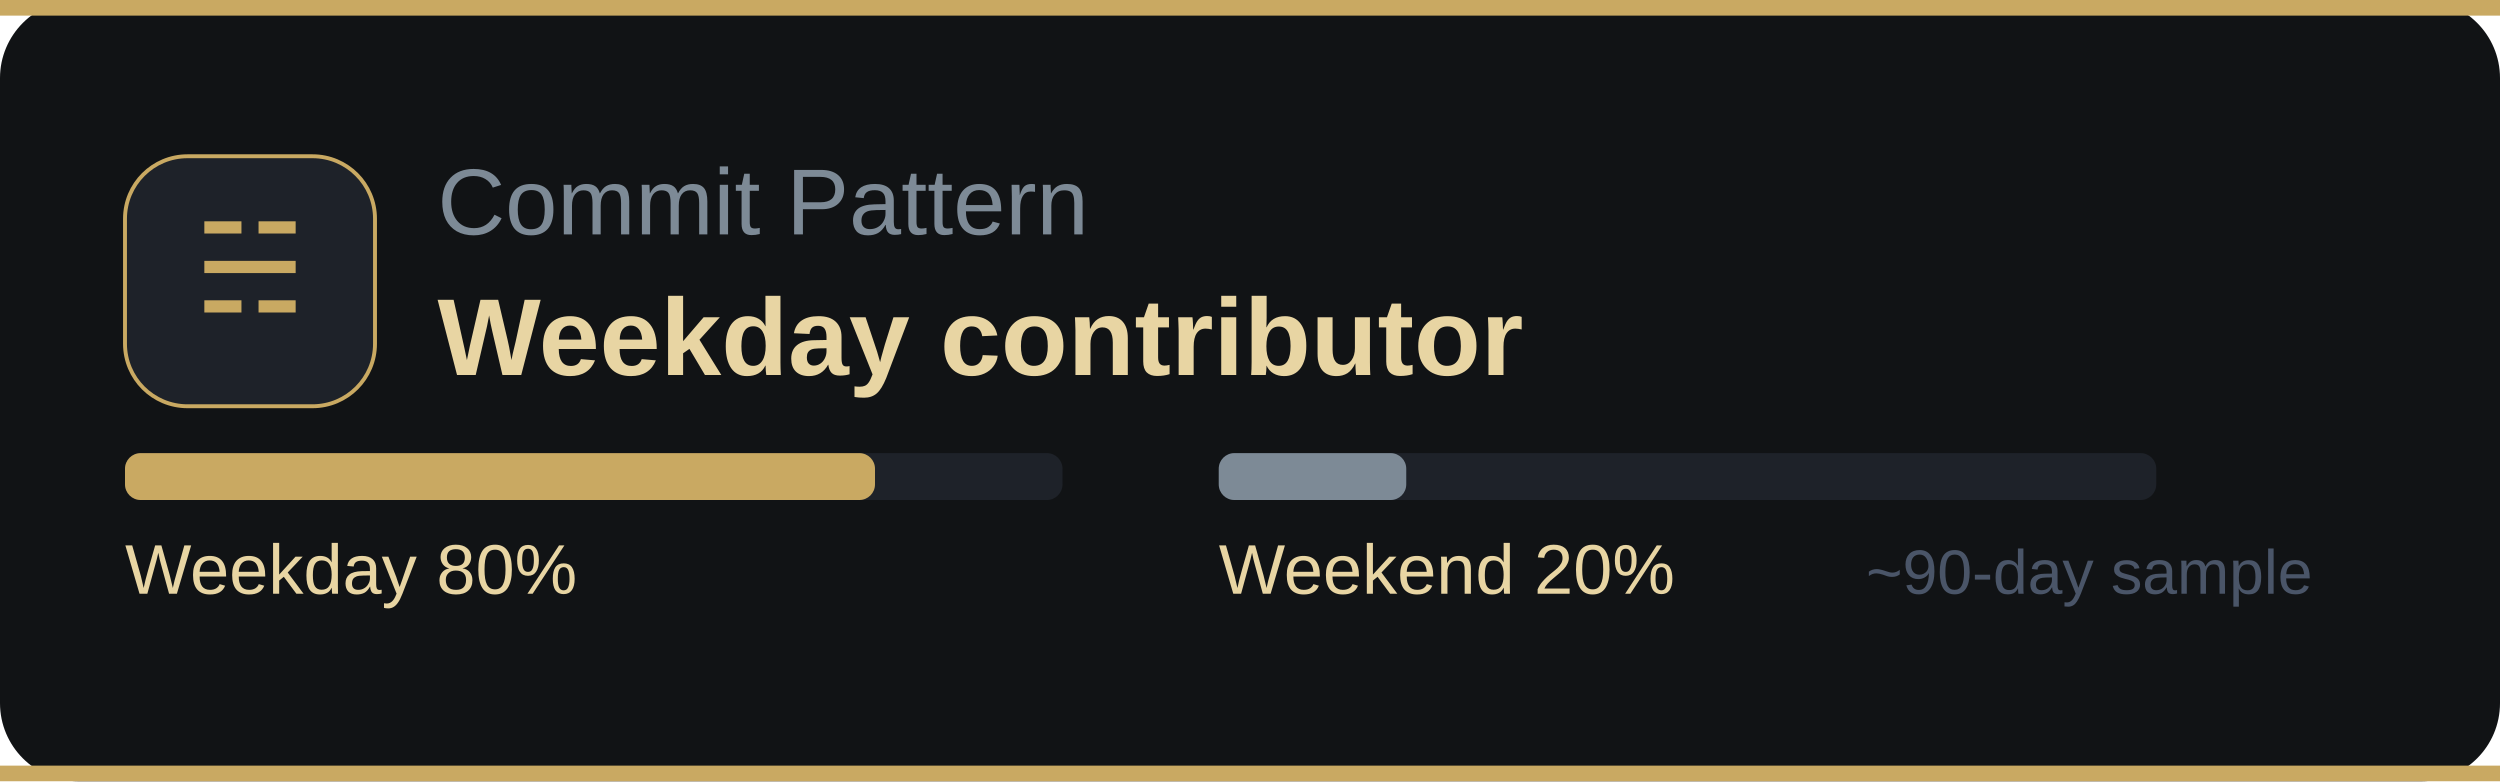
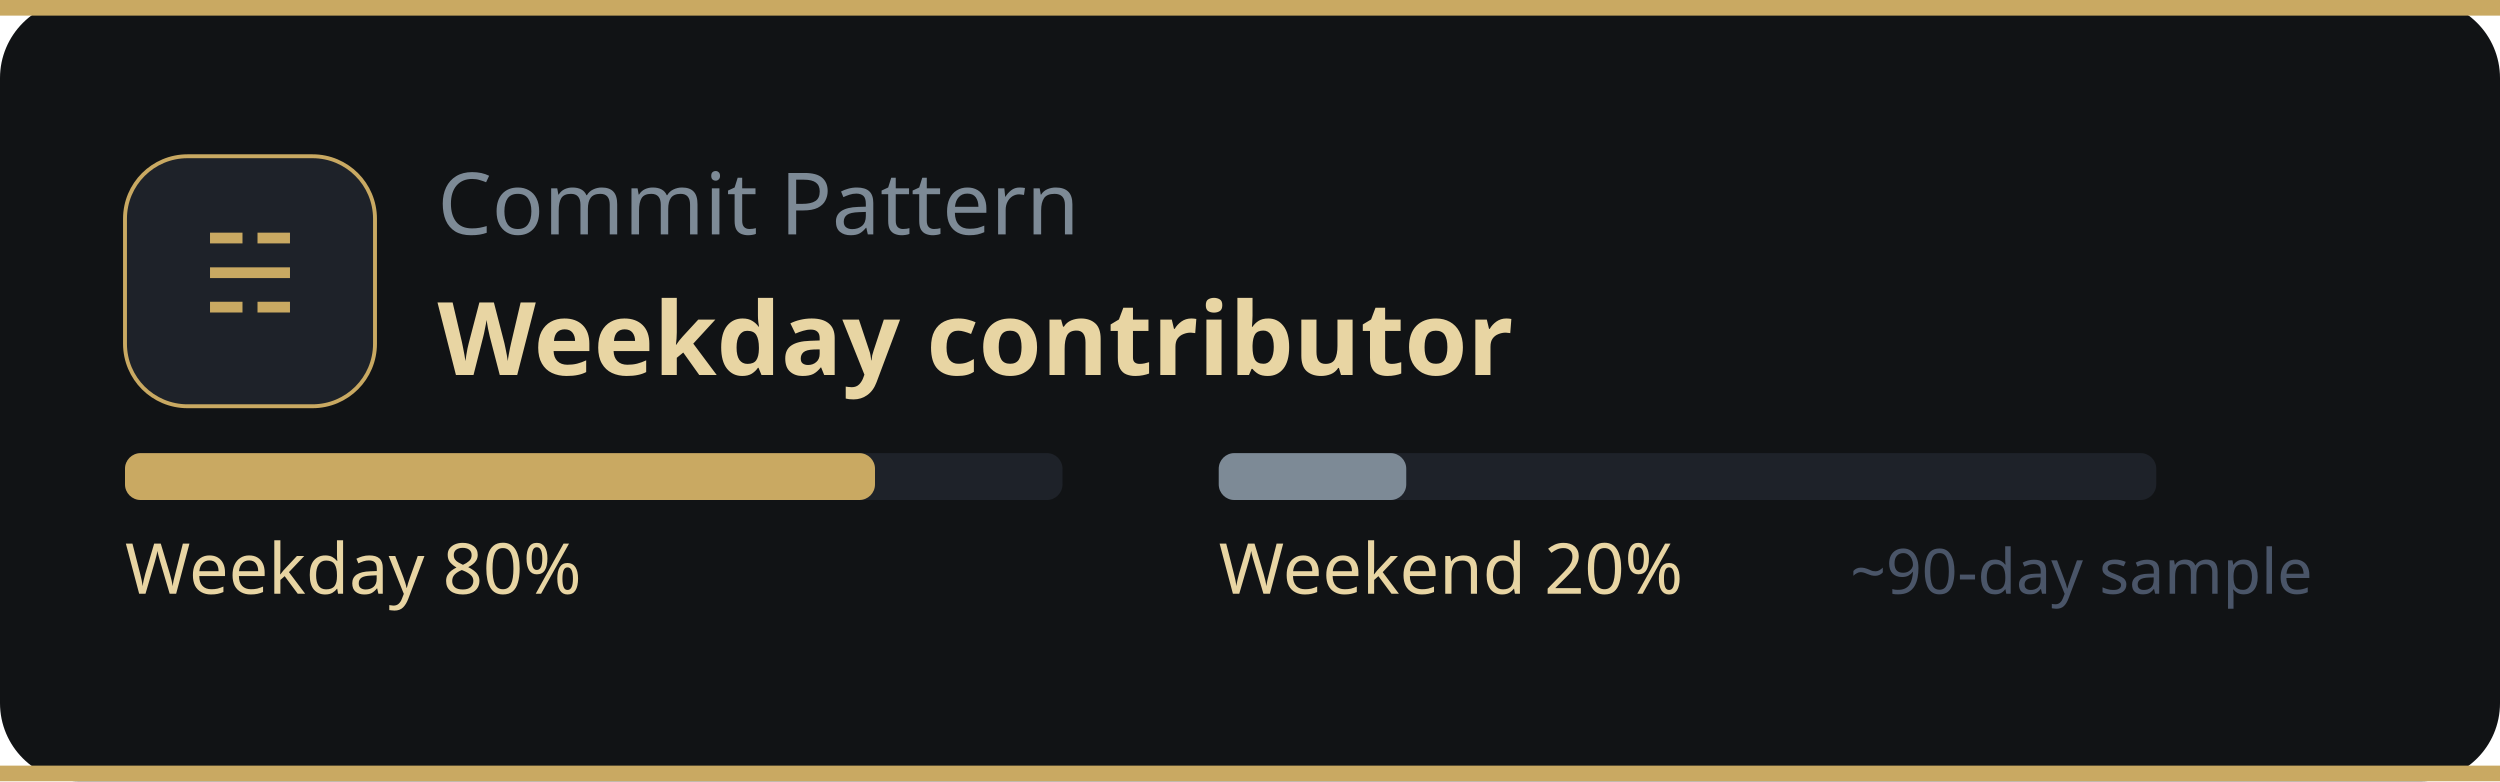
- <svg xmlns="http://www.w3.org/2000/svg" width="320" height="100" viewBox="0 0 320 100">
+ <svg xmlns="http://www.w3.org/2000/svg" viewBox="0 0 320 100">
  <rect width="320" height="100" fill="#111315" rx="10" />
  <rect width="320" height="2" fill="#c9a962" rx="0" />
  <rect x="16" y="20" width="32" height="32" rx="8" fill="#1e2229" stroke="#c9a962" stroke-width="0.5" />
-   <text x="32" y="40" font-family="'Segoe UI', 'Helvetica Neue', Arial, sans-serif" font-size="16" fill="#c9a962" text-anchor="middle" font-weight="700">☵</text>
-   <text x="56" y="30" font-family="'Segoe UI', 'Helvetica Neue', Arial, sans-serif" font-size="12" fill="#7d8a96">Commit Pattern</text>
-   <text x="56" y="48" font-family="'Segoe UI', 'Helvetica Neue', Arial, sans-serif" font-size="14" fill="#e8d5a3" font-weight="600">Weekday contributor</text>
+   <text x="32" y="40" font-family="sans-serif" font-size="14" fill="#c9a962" text-anchor="middle" font-weight="700">☵</text>
+   <text x="56" y="30" font-family="sans-serif" font-size="11" fill="#7d8a96">Commit Pattern</text>
+   <text x="56" y="48" font-family="sans-serif" font-size="13" fill="#e8d5a3" font-weight="600">Weekday contributor</text>
  <g transform="translate(16, 58)">
    <rect x="0" y="0" width="120" height="6" rx="2" fill="#1e2229" />
    <rect x="0" y="0" width="96" height="6" rx="2" fill="#c9a962" />
-     <text x="0" y="18" font-family="'Segoe UI', 'Helvetica Neue', Arial, sans-serif" font-size="9" fill="#e8d5a3">Weekday 80%</text>
+     <text x="0" y="18" font-family="sans-serif" font-size="9" fill="#e8d5a3">Weekday 80%</text>
    <rect x="140" y="0" width="120" height="6" rx="2" fill="#1e2229" />
    <rect x="140" y="0" width="24" height="6" rx="2" fill="#7d8a96" />
-     <text x="140" y="18" font-family="'Segoe UI', 'Helvetica Neue', Arial, sans-serif" font-size="9" fill="#e8d5a3">Weekend 20%</text>
-     <text x="280" y="18" font-family="'Segoe UI', 'Helvetica Neue', Arial, sans-serif" font-size="8" fill="#4a5568" text-anchor="end">~90-day sample</text>
+     <text x="140" y="18" font-family="sans-serif" font-size="9" fill="#e8d5a3">Weekend 20%</text>
+     <text x="280" y="18" font-family="sans-serif" font-size="8" fill="#4a5568" text-anchor="end">~90-day sample</text>
  </g>
  <rect y="98" width="320" height="2" fill="#c9a962" rx="0" />
</svg>
